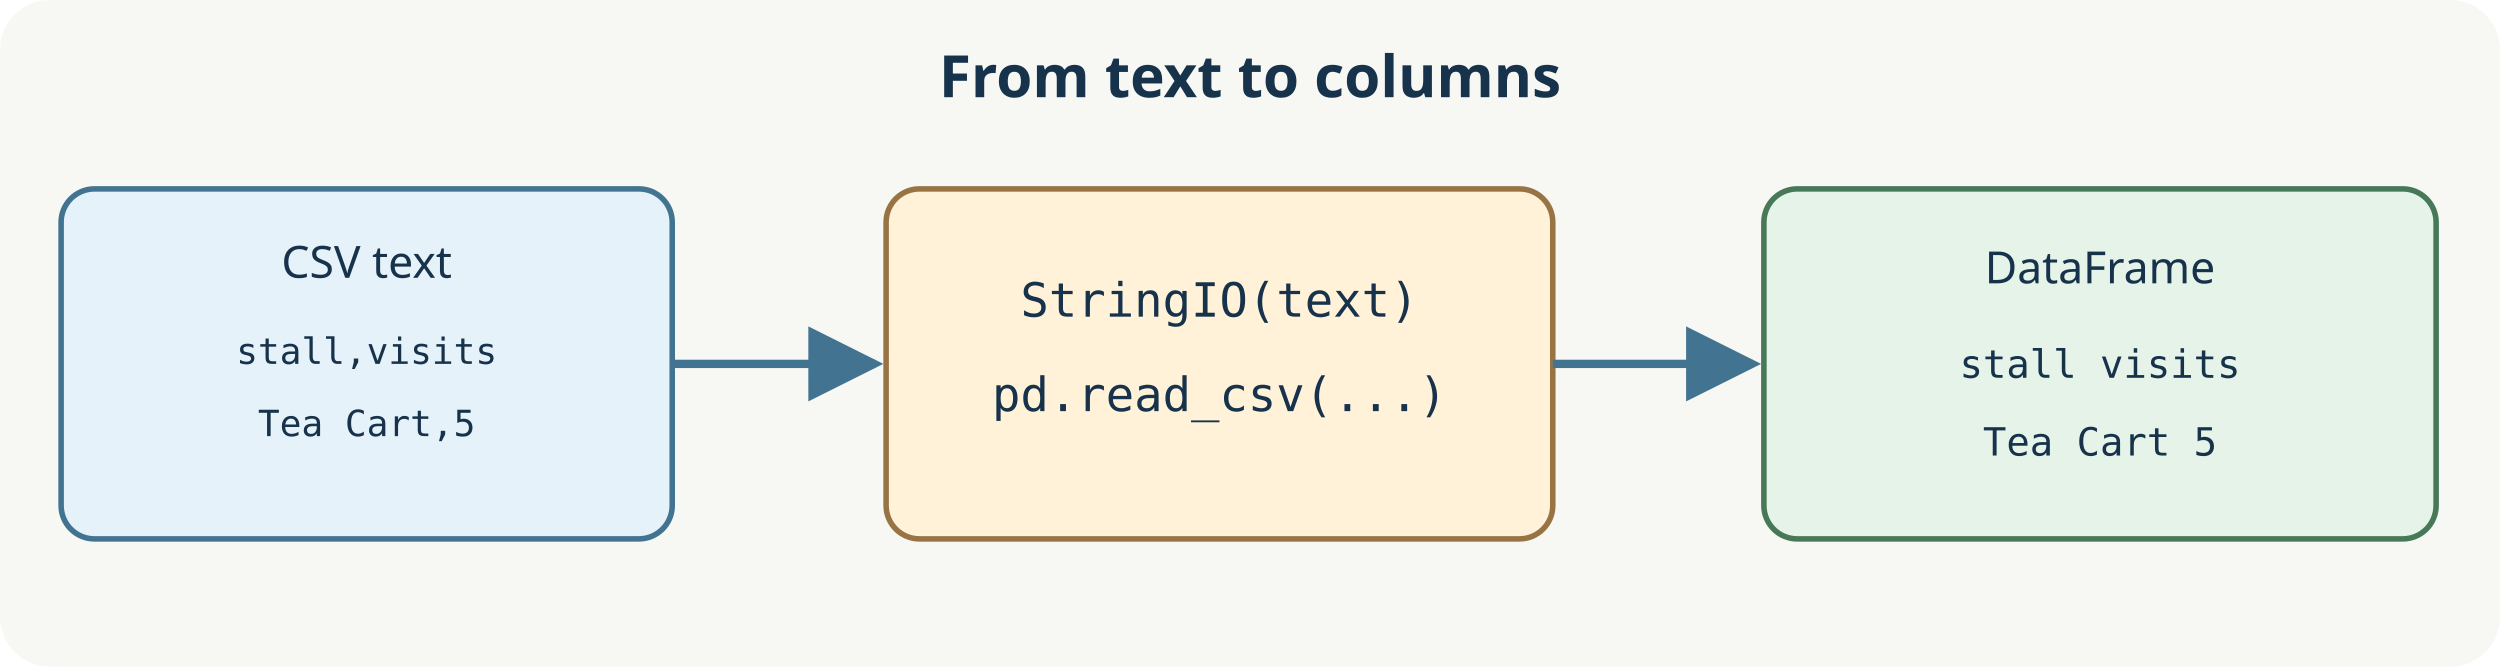
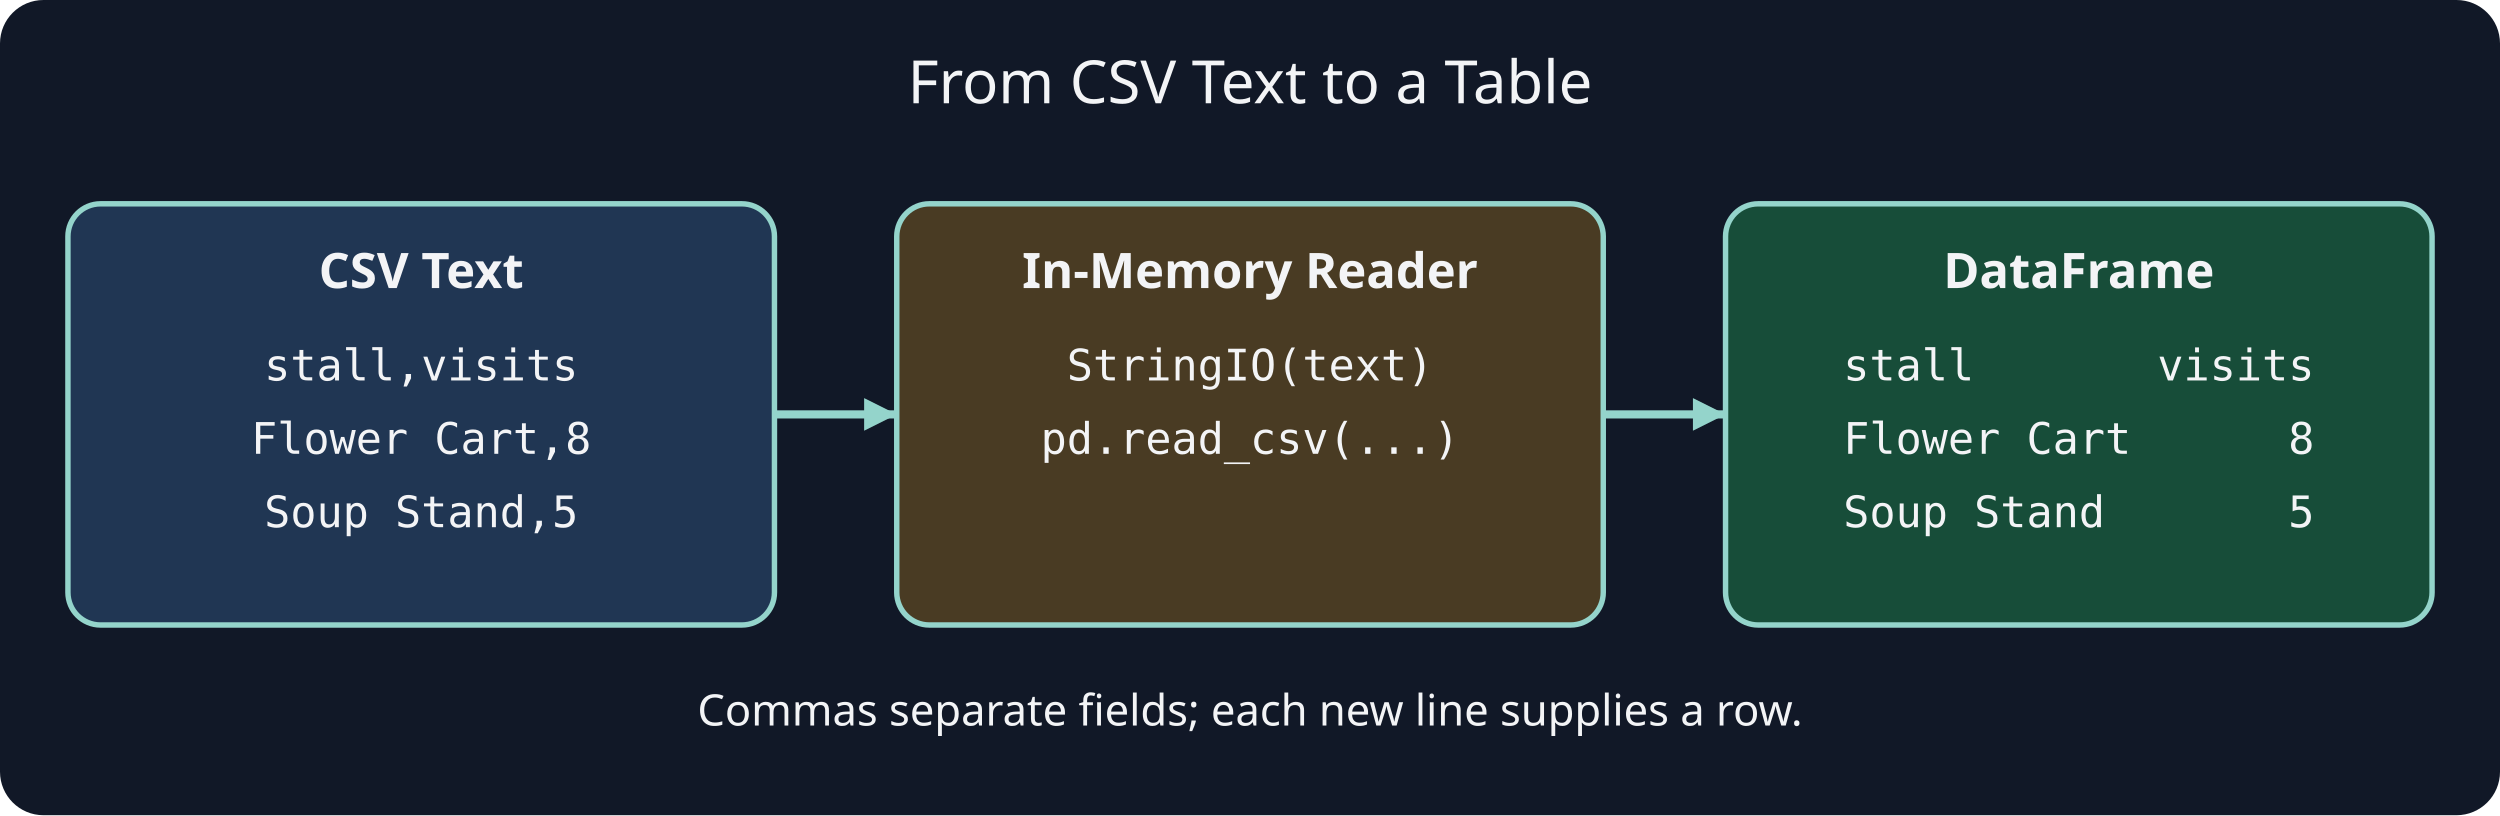
- <svg xmlns="http://www.w3.org/2000/svg" viewBox="0 0 900 240" role="img" aria-labelledby="title desc">
-   <rect width="900" height="240" rx="18" fill="#f7f8f3" />
-   <text x="450" y="35" text-anchor="middle" font-family="sans-serif" font-size="21" font-weight="700" fill="#17324b">From text to columns</text>
-   <rect x="22" y="68" width="220" height="126" rx="12" fill="#e6f2fa" stroke="#427391" stroke-width="2" />
-   <text x="132" y="100" text-anchor="middle" font-family="sans-serif" font-size="16" fill="#17324b">CSV text</text>
-   <text x="132" y="131" text-anchor="middle" font-family="monospace" font-size="13" fill="#17324b">stall,visits</text>
-   <text x="132" y="157" text-anchor="middle" font-family="monospace" font-size="13" fill="#17324b">Tea Cart,5</text>
-   <path d="M242 131 H315" stroke="#427391" stroke-width="3" fill="none" marker-end="url(#arrow)" />
-   <rect x="319" y="68" width="240" height="126" rx="12" fill="#fff2d8" stroke="#987445" stroke-width="2" />
-   <text x="439" y="114" text-anchor="middle" font-family="monospace" font-size="17" fill="#17324b">StringIO(text)</text>
-   <text x="439" y="148" text-anchor="middle" font-family="monospace" font-size="17" fill="#17324b">pd.read_csv(...)</text>
-   <path d="M559 131 H631" stroke="#427391" stroke-width="3" fill="none" marker-end="url(#arrow)" />
-   <rect x="635" y="68" width="242" height="126" rx="12" fill="#e6f3e9" stroke="#477959" stroke-width="2" />
-   <text x="756" y="102" text-anchor="middle" font-family="sans-serif" font-size="16" fill="#17324b">DataFrame</text>
-   <text x="756" y="136" text-anchor="middle" font-family="monospace" font-size="14" fill="#17324b">stall    visits</text>
-   <text x="756" y="164" text-anchor="middle" font-family="monospace" font-size="14" fill="#17324b">Tea Cart     5</text>
+ <svg xmlns="http://www.w3.org/2000/svg" viewBox="0 0 920 300" role="img" aria-labelledby="title desc">
+   <rect width="920" height="300" rx="16" fill="#111827" />
+   <text x="460" y="38" text-anchor="middle" font-family="sans-serif" font-size="22" fill="#f3f4f6">From CSV Text to a Table</text>
  <defs>
-     <marker id="arrow" markerWidth="9" markerHeight="9" refX="8" refY="4.5" orient="auto">
-       <path d="M0 0 L9 4.5 L0 9 Z" fill="#427391" />
+     <marker id="arrow" markerUnits="userSpaceOnUse" markerWidth="12" markerHeight="12" refX="12" refY="6" orient="auto">
+       <path d="M0 0 L12 6 L0 12 Z" fill="#94d4cb" />
    </marker>
  </defs>
+   <rect x="25" y="75" width="260" height="155" rx="12" fill="#203653" stroke="#94d4cb" stroke-width="2" />
+   <text x="155" y="106" text-anchor="middle" font-family="sans-serif" font-size="18" font-weight="bold" fill="#f3f4f6">CSV Text</text>
+   <text x="155" y="140" text-anchor="middle" xml:space="preserve" font-family="monospace" font-size="16" fill="#f3f4f6">stall,visits</text>
+   <text x="155" y="167" text-anchor="middle" xml:space="preserve" font-family="monospace" font-size="16" fill="#f3f4f6">Flower Cart,8</text>
+   <text x="155" y="194" text-anchor="middle" xml:space="preserve" font-family="monospace" font-size="16" fill="#f3f4f6">Soup Stand,5</text>
+   <path d="M285 152.5 H330" fill="none" stroke="#94d4cb" stroke-width="3" marker-end="url(#arrow)" />
+   <rect x="330" y="75" width="260" height="155" rx="12" fill="#493b23" stroke="#94d4cb" stroke-width="2" />
+   <text x="460" y="106" text-anchor="middle" font-family="sans-serif" font-size="18" font-weight="bold" fill="#f3f4f6">In-Memory Reader</text>
+   <text x="460" y="140" text-anchor="middle" xml:space="preserve" font-family="monospace" font-size="16" fill="#f3f4f6">StringIO(text)</text>
+   <text x="460" y="167" text-anchor="middle" xml:space="preserve" font-family="monospace" font-size="16" fill="#f3f4f6">pd.read_csv(...)</text>
+   <path d="M590 152.5 H635" fill="none" stroke="#94d4cb" stroke-width="3" marker-end="url(#arrow)" />
+   <rect x="635" y="75" width="260" height="155" rx="12" fill="#174d39" stroke="#94d4cb" stroke-width="2" />
+   <text x="765" y="106" text-anchor="middle" font-family="sans-serif" font-size="18" font-weight="bold" fill="#f3f4f6">DataFrame</text>
+   <text x="765" y="140" text-anchor="middle" xml:space="preserve" font-family="monospace" font-size="16" fill="#f3f4f6">stall       visits</text>
+   <text x="765" y="167" text-anchor="middle" xml:space="preserve" font-family="monospace" font-size="16" fill="#f3f4f6">Flower Cart      8</text>
+   <text x="765" y="194" text-anchor="middle" xml:space="preserve" font-family="monospace" font-size="16" fill="#f3f4f6">Soup Stand       5</text>
+   <text x="460" y="267" text-anchor="middle" font-family="sans-serif" font-size="16" fill="#f3f4f6">Commas separate fields; each new line supplies a row.</text>
</svg>
